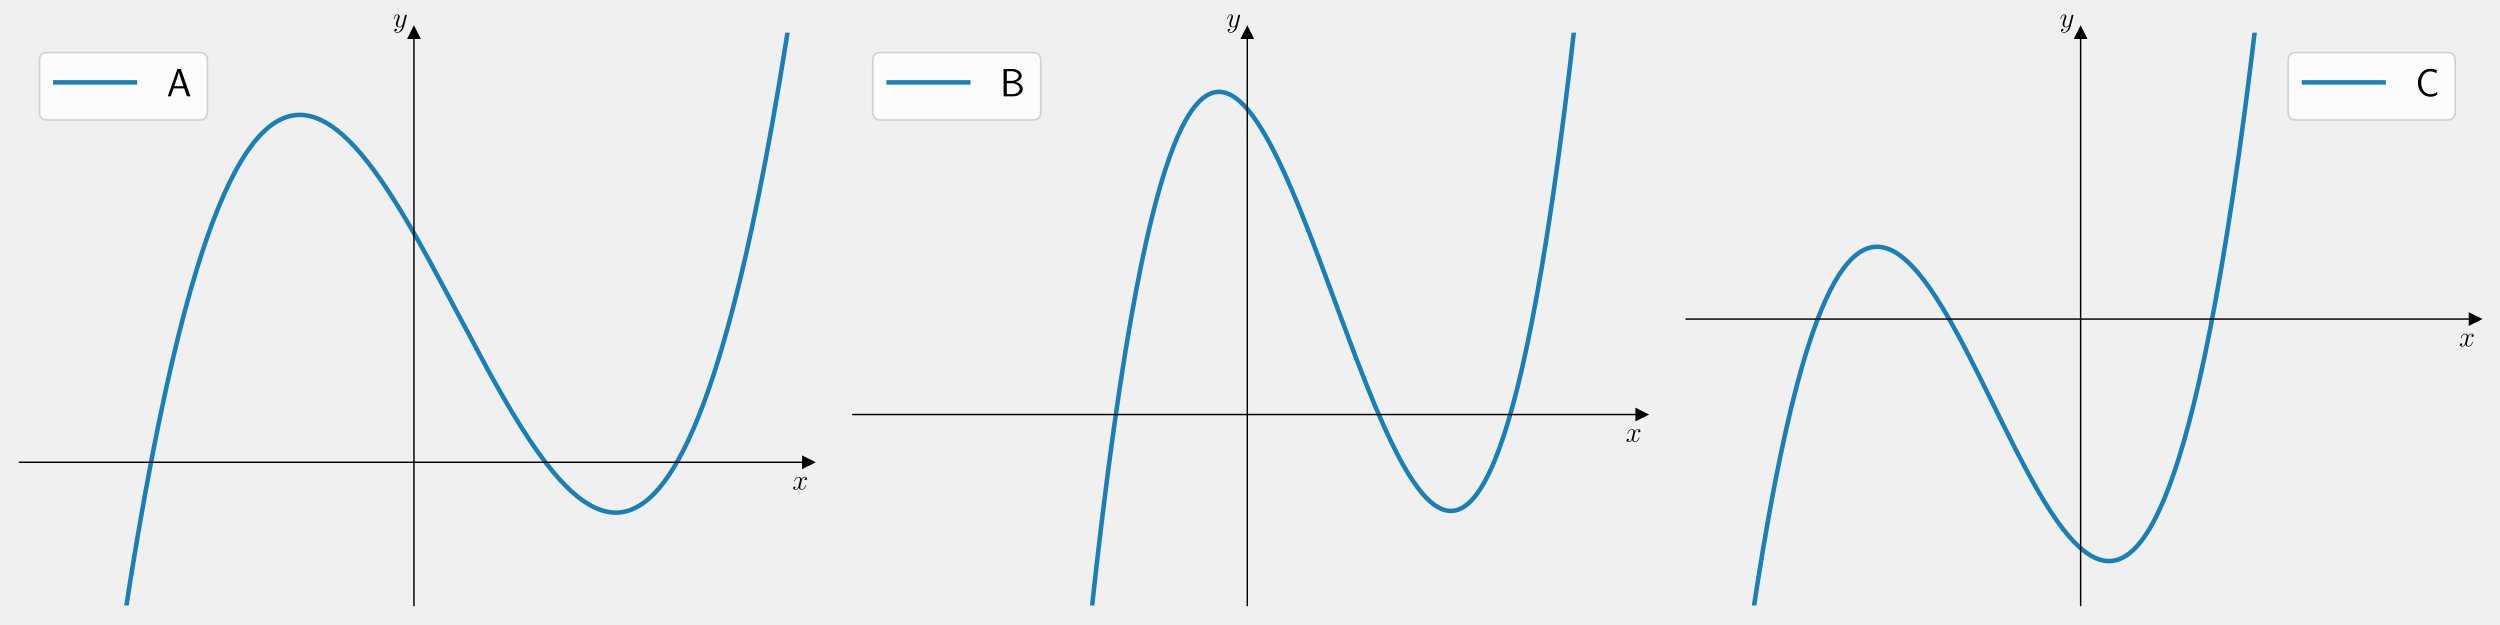
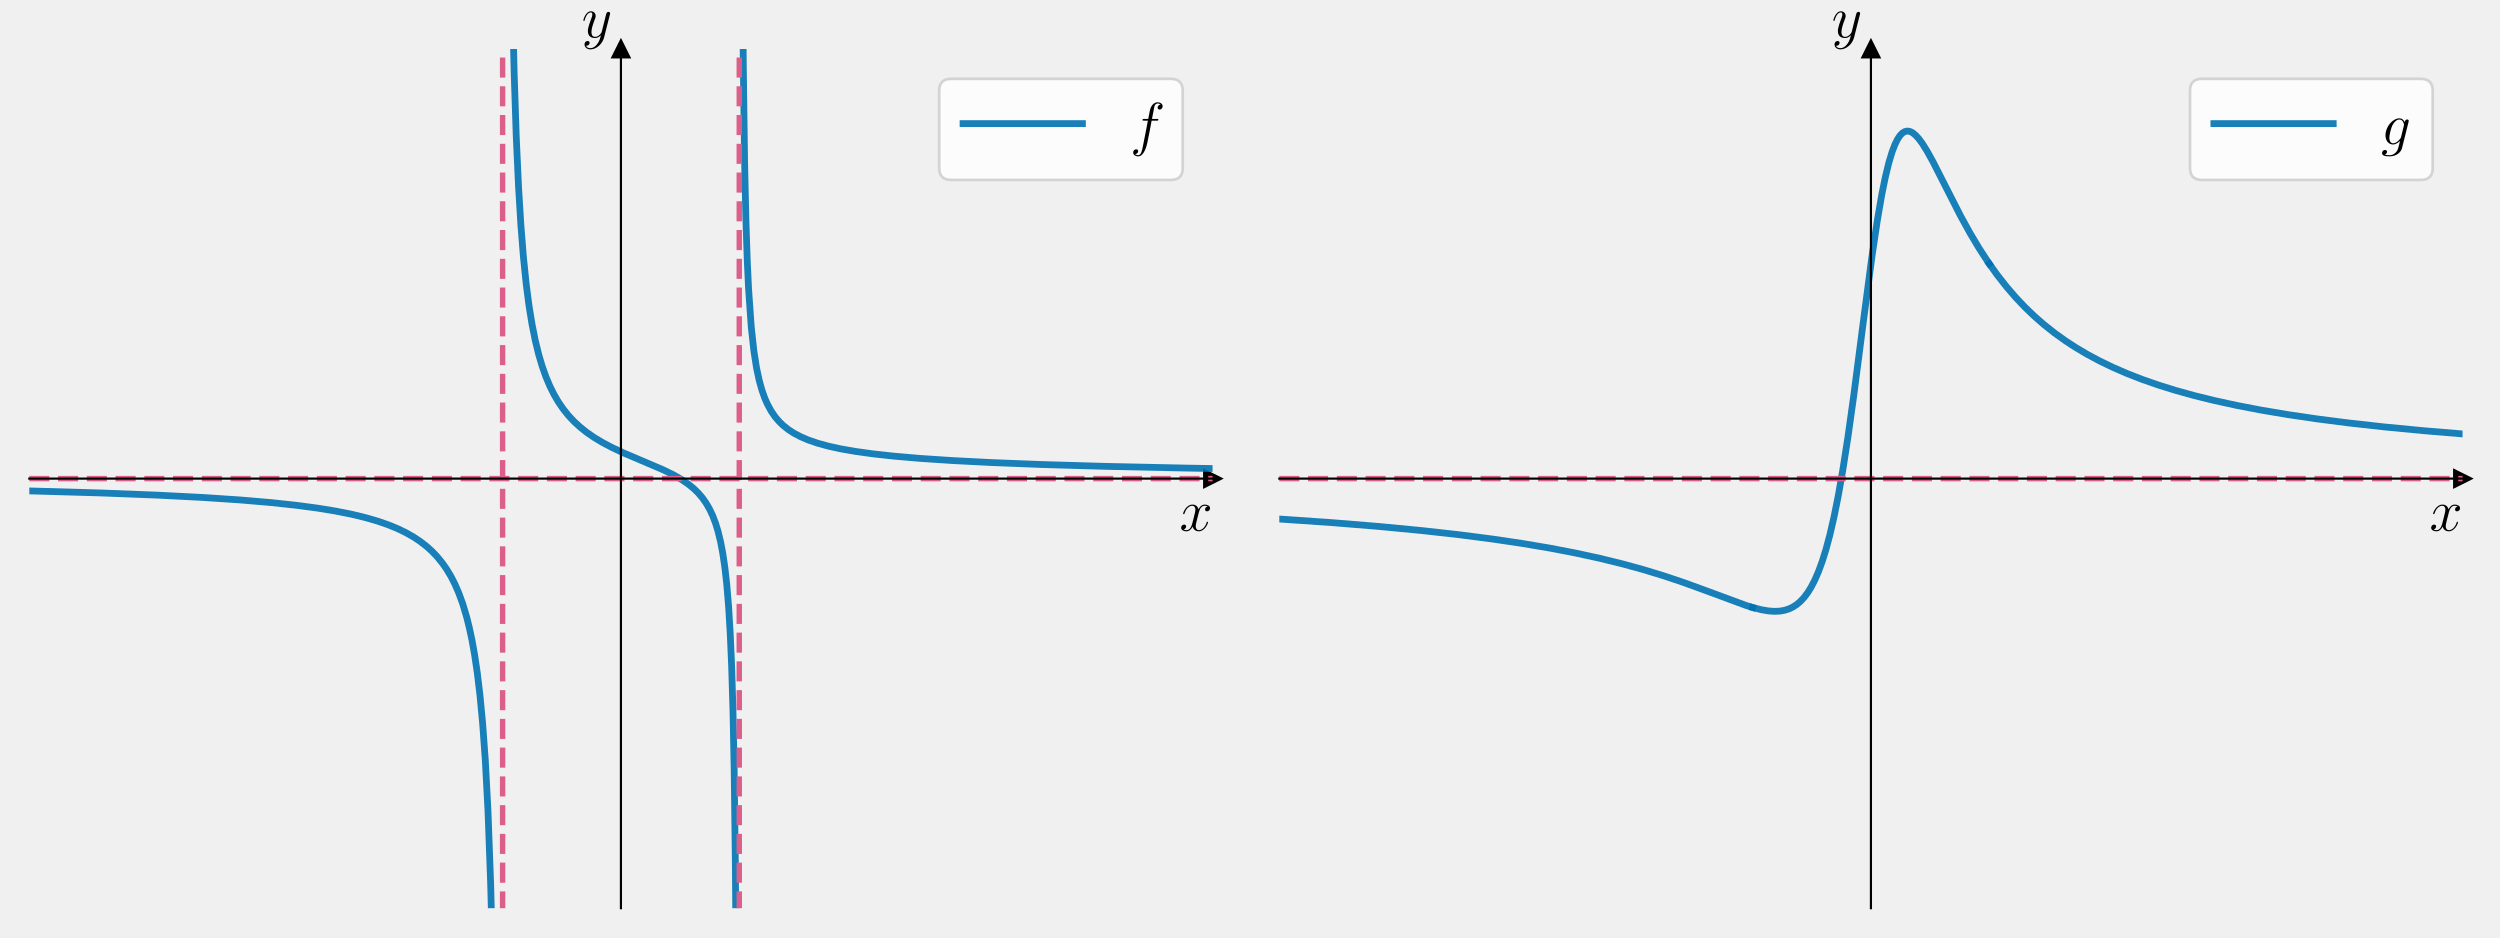
- <svg xmlns="http://www.w3.org/2000/svg" xmlns:xlink="http://www.w3.org/1999/xlink" version="1.1" width="1728.0px" viewBox="0 0 1728.0 432" height="432px">
+ <svg xmlns="http://www.w3.org/2000/svg" xmlns:xlink="http://www.w3.org/1999/xlink" version="1.1" width="1152.0px" viewBox="0 0 1152.0 432" height="432px">
  <g>
    <g transform="translate(0, 0) scale(1 1) translate(0, 0) scale(1.25 1.25) ">
      <defs>
        <style type="text/css">*{stroke-linejoin: round; stroke-linecap: butt}</style>
      </defs>
      <g id="figure_1">
        <g id="patch_1">
          <path d="M 0 345.6  L 460.8 345.6  L 460.8 0  L 0 0  L 0 345.6  z " style="fill: none" />
        </g>
        <g id="axes_1">
          <g id="patch_2">
            <path d="M 10.8 334.8  L 447 334.8  L 447 18.065  L 10.8 18.065  L 10.8 334.8  z " style="fill: none" />
          </g>
          <g id="matplotlib.axis_1">
            <g id="text_1">
-               <g transform="translate(438.1306 270.6857) scale(0.16 -0.16)">
+               <g transform="translate(434.8045 195.653) scale(0.22 -0.22)">
                <defs>
                  <path id="CMMI12-78" d="M 3034 2606  C 2829 2567 2752 2414 2752 2293  C 2752 2139 2874 2088 2963 2088  C 3155 2088 3290 2254 3290 2427  C 3290 2695 2982 2816 2714 2816  C 2323 2816 2106 2433 2048 2312  C 1901 2816 1504 2816 1389 2816  C 736 2816 390 1980 390 1839  C 390 1814 416 1782 461 1782  C 512 1782 525 1820 538 1846  C 755 2555 1184 2689 1370 2689  C 1658 2689 1715 2420 1715 2267  C 1715 2127 1677 1980 1600 1673  L 1382 798  C 1286 415 1101 64 762 64  C 730 64 570 64 435 147  C 666 192 717 383 717 460  C 717 588 621 664 499 664  C 346 664 179 530 179 326  C 179 57 480 -64 755 -64  C 1062 -64 1280 179 1414 441  C 1517 64 1837 -64 2074 -64  C 2726 -64 3072 773 3072 913  C 3072 945 3046 971 3008 971  C 2950 971 2944 939 2925 888  C 2752 326 2381 64 2093 64  C 1869 64 1747 230 1747 492  C 1747 632 1773 734 1875 1156  L 2099 2024  C 2195 2408 2413 2689 2707 2689  C 2720 2689 2899 2689 3034 2606  z " transform="scale(0.015625)" />
                </defs>
                <use xlink:href="#CMMI12-78" transform="scale(0.996264)" />
              </g>
            </g>
          </g>
          <g id="matplotlib.axis_2">
            <g id="text_2">
-               <g transform="translate(217.2897 14.96506) scale(0.16 -0.16)">
+               <g transform="translate(214.4359 13.80134) scale(0.22 -0.22)">
                <defs>
                  <path id="CMMI12-79" d="M 1683 -700  C 1510 -939 1261 -1152 947 -1152  C 870 -1152 563 -1152 467 -889  C 486 -895 518 -895 531 -895  C 723 -895 851 -729 851 -582  C 851 -435 730 -384 634 -384  C 531 -384 307 -458 307 -759  C 307 -1071 582 -1286 947 -1286  C 1587 -1286 2234 -700 2413 6  L 3040 2485  C 3046 2517 3059 2556 3059 2594  C 3059 2689 2982 2753 2886 2753  C 2829 2753 2694 2727 2643 2535  L 2170 658  C 2138 543 2138 530 2086 460  C 1958 281 1747 64 1440 64  C 1082 64 1050 415 1050 588  C 1050 952 1222 1443 1395 1903  C 1466 2088 1504 2178 1504 2305  C 1504 2574 1312 2816 998 2816  C 410 2816 173 1890 173 1839  C 173 1814 198 1782 243 1782  C 301 1782 307 1807 333 1897  C 486 2433 730 2689 979 2689  C 1037 2689 1146 2689 1146 2478  C 1146 2312 1075 2127 979 1884  C 666 1047 666 837 666 683  C 666 77 1101 -64 1421 -64  C 1606 -64 1837 -6 2061 230  L 2067 224  C 1971 -147 1907 -392 1683 -700  z " transform="scale(0.015625)" />
                </defs>
                <use xlink:href="#CMMI12-79" transform="scale(0.996264)" />
              </g>
            </g>
          </g>
          <g id="line2d_1">
            <defs>
-               <path id="m0d05bf165e" d="M 3 0  L -3 -3  L -3 3  z " style="stroke: #000000; stroke-linejoin: miter" />
-             </defs>
-             <g>
-               <use xlink:href="#m0d05bf165e" x="447" y="255.616" style="stroke: #000000; stroke-linejoin: miter" />
+               <path id="mceae7411a5" d="M 3 0  L -3 -3  L -3 3  z " style="stroke: #000000; stroke-linejoin: miter" />
+             </defs>
+             <g>
+               <use xlink:href="#mceae7411a5" x="447" y="176.432" style="stroke: #000000; stroke-linejoin: miter" />
            </g>
          </g>
          <g id="line2d_2">
            <defs>
-               <path id="m9602ef83db" d="M 0 -3  L -3 3  L 3 3  z " style="stroke: #000000; stroke-linejoin: miter" />
-             </defs>
-             <g>
-               <use xlink:href="#m9602ef83db" x="228.9" y="18.065" style="stroke: #000000; stroke-linejoin: miter" />
+               <path id="madfce6a0f4" d="M 0 -3  L -3 3  L 3 3  z " style="stroke: #000000; stroke-linejoin: miter" />
+             </defs>
+             <g>
+               <use xlink:href="#madfce6a0f4" x="228.9" y="18.065" style="stroke: #000000; stroke-linejoin: miter" />
            </g>
          </g>
          <g id="line2d_3">
-             <path d="M 68.066 346.6  L 72.049 321.107  L 75.99 297.278  L 79.932 274.81  L 83.766 254.227  L 87.495 235.397  L 91.223 217.705  L 94.844 201.585  L 98.36 186.921  L 101.875 173.203  L 105.283 160.784  L 108.585 149.564  L 111.888 139.122  L 115.083 129.744  L 118.172 121.34  L 121.261 113.574  L 124.244 106.666  L 127.12 100.542  L 129.996 94.934  L 132.766 90.01  L 135.535 85.542  L 138.198 81.667  L 140.755 78.326  L 143.311 75.349  L 145.761 72.829  L 148.211 70.627  L 150.554 68.813  L 152.898 67.278  L 155.241 66.015  L 157.478 65.057  L 159.715 64.336  L 161.952 63.846  L 164.189 63.582  L 166.426 63.538  L 168.663 63.709  L 171.006 64.112  L 173.35 64.738  L 175.8 65.624  L 178.356 66.793  L 181.019 68.268  L 183.789 70.069  L 186.665 72.219  L 189.647 74.735  L 192.736 77.636  L 196.039 81.051  L 199.447 84.899  L 203.069 89.325  L 206.904 94.366  L 211.058 100.204  L 215.425 106.729  L 220.219 114.298  L 225.438 122.964  L 231.297 133.132  L 238.114 145.423  L 246.955 161.855  L 270.496 205.848  L 277.42 218.17  L 283.279 228.153  L 288.498 236.619  L 293.291 243.977  L 297.659 250.284  L 301.707 255.755  L 305.541 260.576  L 309.163 264.78  L 312.572 268.405  L 315.874 271.591  L 318.963 274.265  L 321.945 276.553  L 324.715 278.406  L 327.378 279.932  L 329.934 281.152  L 332.491 282.124  L 334.941 282.815  L 337.284 283.249  L 339.628 283.454  L 341.865 283.43  L 344.102 283.188  L 346.338 282.72  L 348.575 282.021  L 350.812 281.086  L 353.049 279.909  L 355.286 278.485  L 357.63 276.722  L 359.973 274.676  L 362.316 272.339  L 364.766 269.578  L 367.216 266.486  L 369.773 262.899  L 372.436 258.761  L 375.099 254.205  L 377.868 249.012  L 380.638 243.346  L 383.514 236.951  L 386.497 229.754  L 389.479 221.971  L 392.568 213.278  L 395.764 203.592  L 398.959 193.186  L 402.262 181.658  L 405.564 169.327  L 408.972 155.735  L 412.487 140.781  L 416.003 124.852  L 419.624 107.4  L 423.353 88.306  L 427.081 68.041  L 430.915 45.95  L 434.75 22.566  L 438.413 -1  L 438.413 -1  " clip-path="url(#pc48e5bbf52)" style="fill: none; stroke: #0072b2; stroke-opacity: 0.9; stroke-width: 2.5; stroke-linecap: square" />
+             <path d="M 10.715 180.967  L 37.194 181.723  L 58.279 182.539  L 74.951 183.395  L 88.681 184.311  L 99.959 185.274  L 109.275 186.276  L 117.121 187.323  L 123.986 188.452  L 129.87 189.634  L 134.774 190.822  L 139.187 192.102  L 143.11 193.458  L 146.542 194.864  L 149.484 196.279  L 152.426 197.942  L 154.878 199.569  L 157.33 201.477  L 159.291 203.258  L 161.253 205.326  L 163.214 207.757  L 164.685 209.88  L 166.156 212.327  L 167.627 215.177  L 169.098 218.542  L 170.569 222.574  L 172.04 227.497  L 173.021 231.431  L 174.002 236.047  L 174.983 241.538  L 175.963 248.18  L 176.944 256.381  L 177.925 266.763  L 178.905 280.333  L 179.886 298.83  L 180.867 325.536  L 181.413 346.6  L 181.413 346.6  " clip-path="url(#p833a5fc183)" style="fill: none; stroke: #0072b2; stroke-opacity: 0.9; stroke-width: 2.5; stroke-linecap: square" />
+           </g>
+           <g id="line2d_4">
+             <path d="M 188.878 -1  L 189.544 27.149  L 190.311 50.342  L 191.164 69.024  L 192.017 82.984  L 192.955 94.765  L 193.978 104.728  L 195.002 112.601  L 196.11 119.46  L 197.304 125.443  L 198.583 130.671  L 199.863 134.993  L 201.227 138.849  L 202.677 142.297  L 204.212 145.384  L 205.832 148.158  L 207.623 150.773  L 209.499 153.117  L 211.546 155.316  L 213.763 157.369  L 216.236 159.347  L 218.965 161.237  L 222.035 163.088  L 225.617 164.979  L 229.966 167.012  L 236.277 169.689  L 244.634 173.262  L 248.386 175.115  L 251.286 176.787  L 253.673 178.417  L 255.72 180.088  L 257.426 181.757  L 258.961 183.563  L 260.325 185.505  L 261.604 187.724  L 262.713 190.081  L 263.736 192.754  L 264.674 195.791  L 265.612 199.622  L 266.465 204.109  L 267.233 209.359  L 267.915 215.473  L 268.597 223.69  L 269.194 233.622  L 269.706 245.471  L 270.217 262.563  L 270.644 283.91  L 271.07 317.79  L 271.304 346.6  L 271.304 346.6  " clip-path="url(#p833a5fc183)" style="fill: none; stroke: #0072b2; stroke-opacity: 0.9; stroke-width: 2.5; stroke-linecap: square" />
+           </g>
+           <g id="line2d_5">
+             <path d="M 273.835 -1  L 273.991 22.384  L 274.481 59.111  L 274.972 81.163  L 275.462 95.877  L 275.952 106.398  L 276.933 120.45  L 277.914 129.419  L 278.895 135.649  L 279.875 140.236  L 280.856 143.759  L 281.837 146.554  L 282.817 148.828  L 284.288 151.548  L 285.76 153.682  L 287.231 155.405  L 288.702 156.83  L 290.663 158.388  L 292.624 159.661  L 295.076 160.963  L 298.018 162.222  L 301.451 163.396  L 305.374 164.469  L 309.787 165.438  L 315.181 166.386  L 321.555 167.277  L 329.401 168.143  L 339.208 168.988  L 350.976 169.772  L 365.687 170.525  L 384.32 171.248  L 407.857 171.928  L 437.769 172.561  L 447.085 172.722  L 447.085 172.722  " clip-path="url(#p833a5fc183)" style="fill: none; stroke: #0072b2; stroke-opacity: 0.9; stroke-width: 2.5; stroke-linecap: square" />
+           </g>
+           <g id="LineCollection_1">
+             <path d="M 10.8 176.432  L 447 176.432  " clip-path="url(#p833a5fc183)" style="fill: none; stroke-dasharray: 7.4,3.2; stroke-dashoffset: 0; stroke: #dc5e8b; stroke-width: 2" />
+           </g>
+           <g id="LineCollection_2">
+             <path d="M 185.28 346.6  L 185.28 -1  " clip-path="url(#p833a5fc183)" style="fill: none; stroke-dasharray: 7.4,3.2; stroke-dashoffset: 0; stroke: #dc5e8b; stroke-width: 2" />
+           </g>
+           <g id="LineCollection_3">
+             <path d="M 272.52 346.6  L 272.52 -1  " clip-path="url(#p833a5fc183)" style="fill: none; stroke-dasharray: 7.4,3.2; stroke-dashoffset: 0; stroke: #dc5e8b; stroke-width: 2" />
          </g>
          <g id="patch_3">
            <path d="M 228.9 334.8  L 228.9 18.065  " style="fill: none; stroke: #000000; stroke-width: 0.8; stroke-linejoin: miter; stroke-linecap: square" />
          </g>
          <g id="patch_4">
            <path d="M 447 334.8  L 447 18.065  " style="fill: none" />
          </g>
          <g id="patch_5">
-             <path d="M 10.8 255.616  L 447 255.616  " style="fill: none; stroke: #000000; stroke-width: 0.8; stroke-linejoin: miter; stroke-linecap: square" />
+             <path d="M 10.8 176.432  L 447 176.432  " style="fill: none; stroke: #000000; stroke-width: 0.8; stroke-linejoin: miter; stroke-linecap: square" />
          </g>
          <g id="patch_6">
            <path d="M 10.8 18.065  L 447 18.065  " style="fill: none" />
          </g>
          <g id="legend_1">
            <g id="patch_7">
-               <path d="M 26.2 66.328  L 110.288 66.328  Q 114.688 66.328 114.688 61.928  L 114.688 33.465  Q 114.688 29.065 110.288 29.065  L 26.2 29.065  Q 21.8 29.065 21.8 33.465  L 21.8 61.928  Q 21.8 66.328 26.2 66.328  z " style="fill: #ffffff; opacity: 0.8; stroke: #cccccc; stroke-linejoin: miter" />
-             </g>
-             <g id="line2d_4">
-               <path d="M 30.6 45.565  L 52.6 45.565  L 74.6 45.565  " style="fill: none; stroke: #0072b2; stroke-opacity: 0.9; stroke-width: 2.5; stroke-linecap: square" />
+               <path d="M 350.622 66.328  L 431.6 66.328  Q 436 66.328 436 61.928  L 436 33.465  Q 436 29.065 431.6 29.065  L 350.622 29.065  Q 346.222 29.065 346.222 33.465  L 346.222 61.928  Q 346.222 66.328 350.622 66.328  z " style="fill: #ffffff; opacity: 0.8; stroke: #cccccc; stroke-linejoin: miter" />
+             </g>
+             <g id="line2d_6">
+               <path d="M 355.022 45.565  L 377.022 45.565  L 399.022 45.565  " style="fill: none; stroke: #0072b2; stroke-opacity: 0.9; stroke-width: 2.5; stroke-linecap: square" />
            </g>
            <g id="text_3">
-               <g transform="translate(92.2 53.26453) scale(0.22 -0.22)">
-                 <defs>
-                   <path id="CMSS17-41" d="M 2272 4416  L 1722 4416  L 166 0  L 653 0  L 1101 1280  L 2816 1280  L 3270 0  L 3827 0  L 2272 4416  z M 2694 1637  L 1222 1637  C 1530 2528 1914 3638 1958 3925  L 1965 3925  C 2010 3663 2138 3281 2246 2956  L 2694 1637  z " transform="scale(0.015625)" />
-                 </defs>
-                 <use xlink:href="#CMSS17-41" transform="scale(0.996264)" />
+               <g transform="translate(416.6217 53.26453) scale(0.22 -0.22)">
+                 <defs>
+                   <path id="CMMI12-66" d="M 2854 2566  C 2982 2566 3034 2566 3034 2688  C 3034 2752 2982 2752 2867 2752  L 2349 2752  C 2470 3429 2560 3897 2611 4107  C 2650 4265 2784 4416 2950 4416  C 3085 4416 3219 4358 3283 4298  C 3034 4272 2957 4082 2957 3969  C 2957 3837 3053 3759 3174 3759  C 3302 3759 3494 3870 3494 4119  C 3494 4393 3226 4544 2944 4544  C 2669 4544 2400 4334 2272 4078  C 2157 3848 2093 3611 1946 2752  L 1517 2752  C 1395 2752 1331 2752 1331 2637  C 1331 2566 1370 2566 1498 2566  L 1907 2566  C 1792 1976 1530 542 1382 -137  C 1274 -689 1178 -1152 858 -1152  C 838 -1152 653 -1152 538 -1031  C 864 -1005 864 -726 864 -720  C 864 -593 768 -517 646 -517  C 518 -517 326 -625 326 -867  C 326 -1140 608 -1280 858 -1280  C 1510 -1280 1779 -118 1850 199  C 1965 688 2278 2376 2310 2566  L 2854 2566  z " transform="scale(0.015625)" />
+                 </defs>
+                 <use xlink:href="#CMMI12-66" transform="scale(0.996264)" />
              </g>
            </g>
          </g>
        </g>
      </g>
      <defs>
-         <clipPath id="pc48e5bbf52">
+         <clipPath id="p833a5fc183">
          <rect x="10.8" y="18.065" width="436.2" height="316.735" />
        </clipPath>
      </defs>
    </g>
    <g transform="translate(576.0, 0) scale(1 1) translate(0, 0) scale(1.25 1.25) ">
      <defs>
        <style type="text/css">*{stroke-linejoin: round; stroke-linecap: butt}</style>
      </defs>
      <g id="figure_1">
        <g id="patch_1">
          <path d="M 0 345.6  L 460.8 345.6  L 460.8 0  L 0 0  L 0 345.6  z " style="fill: none" />
        </g>
        <g id="axes_1">
          <g id="patch_2">
            <path d="M 10.8 334.8  L 447 334.8  L 447 18.065  L 10.8 18.065  L 10.8 334.8  z " style="fill: none" />
          </g>
          <g id="matplotlib.axis_1">
            <g id="text_1">
-               <g transform="translate(438.1306 244.2911) scale(0.16 -0.16)">
+               <g transform="translate(434.8045 195.653) scale(0.22 -0.22)">
                <defs>
                  <path id="CMMI12-78" d="M 3034 2606  C 2829 2567 2752 2414 2752 2293  C 2752 2139 2874 2088 2963 2088  C 3155 2088 3290 2254 3290 2427  C 3290 2695 2982 2816 2714 2816  C 2323 2816 2106 2433 2048 2312  C 1901 2816 1504 2816 1389 2816  C 736 2816 390 1980 390 1839  C 390 1814 416 1782 461 1782  C 512 1782 525 1820 538 1846  C 755 2555 1184 2689 1370 2689  C 1658 2689 1715 2420 1715 2267  C 1715 2127 1677 1980 1600 1673  L 1382 798  C 1286 415 1101 64 762 64  C 730 64 570 64 435 147  C 666 192 717 383 717 460  C 717 588 621 664 499 664  C 346 664 179 530 179 326  C 179 57 480 -64 755 -64  C 1062 -64 1280 179 1414 441  C 1517 64 1837 -64 2074 -64  C 2726 -64 3072 773 3072 913  C 3072 945 3046 971 3008 971  C 2950 971 2944 939 2925 888  C 2752 326 2381 64 2093 64  C 1869 64 1747 230 1747 492  C 1747 632 1773 734 1875 1156  L 2099 2024  C 2195 2408 2413 2689 2707 2689  C 2720 2689 2899 2689 3034 2606  z " transform="scale(0.015625)" />
                </defs>
                <use xlink:href="#CMMI12-78" transform="scale(0.996264)" />
              </g>
            </g>
          </g>
          <g id="matplotlib.axis_2">
            <g id="text_2">
-               <g transform="translate(217.2897 14.96506) scale(0.16 -0.16)">
+               <g transform="translate(214.4359 13.80134) scale(0.22 -0.22)">
                <defs>
                  <path id="CMMI12-79" d="M 1683 -700  C 1510 -939 1261 -1152 947 -1152  C 870 -1152 563 -1152 467 -889  C 486 -895 518 -895 531 -895  C 723 -895 851 -729 851 -582  C 851 -435 730 -384 634 -384  C 531 -384 307 -458 307 -759  C 307 -1071 582 -1286 947 -1286  C 1587 -1286 2234 -700 2413 6  L 3040 2485  C 3046 2517 3059 2556 3059 2594  C 3059 2689 2982 2753 2886 2753  C 2829 2753 2694 2727 2643 2535  L 2170 658  C 2138 543 2138 530 2086 460  C 1958 281 1747 64 1440 64  C 1082 64 1050 415 1050 588  C 1050 952 1222 1443 1395 1903  C 1466 2088 1504 2178 1504 2305  C 1504 2574 1312 2816 998 2816  C 410 2816 173 1890 173 1839  C 173 1814 198 1782 243 1782  C 301 1782 307 1807 333 1897  C 486 2433 730 2689 979 2689  C 1037 2689 1146 2689 1146 2478  C 1146 2312 1075 2127 979 1884  C 666 1047 666 837 666 683  C 666 77 1101 -64 1421 -64  C 1606 -64 1837 -6 2061 230  L 2067 224  C 1971 -147 1907 -392 1683 -700  z " transform="scale(0.015625)" />
                </defs>
                <use xlink:href="#CMMI12-79" transform="scale(0.996264)" />
              </g>
            </g>
          </g>
          <g id="line2d_1">
            <defs>
-               <path id="m696b4b33ea" d="M 3 0  L -3 -3  L -3 3  z " style="stroke: #000000; stroke-linejoin: miter" />
-             </defs>
-             <g>
-               <use xlink:href="#m696b4b33ea" x="447" y="229.222" style="stroke: #000000; stroke-linejoin: miter" />
+               <path id="m7a708f3a58" d="M 3 0  L -3 -3  L -3 3  z " style="stroke: #000000; stroke-linejoin: miter" />
+             </defs>
+             <g>
+               <use xlink:href="#m7a708f3a58" x="447" y="176.432" style="stroke: #000000; stroke-linejoin: miter" />
            </g>
          </g>
          <g id="line2d_2">
            <defs>
-               <path id="m3cce5cead5" d="M 0 -3  L -3 3  L 3 3  z " style="stroke: #000000; stroke-linejoin: miter" />
-             </defs>
-             <g>
-               <use xlink:href="#m3cce5cead5" x="228.9" y="18.065" style="stroke: #000000; stroke-linejoin: miter" />
+               <path id="m0f7223bc29" d="M 0 -3  L -3 3  L 3 3  z " style="stroke: #000000; stroke-linejoin: miter" />
+             </defs>
+             <g>
+               <use xlink:href="#m0f7223bc29" x="228.9" y="18.065" style="stroke: #000000; stroke-linejoin: miter" />
            </g>
          </g>
          <g id="line2d_3">
-             <path d="M 141.824 346.6  L 145.228 315.611  L 148.637 286.607  L 151.939 260.39  L 155.135 236.738  L 158.33 214.731  L 161.419 194.983  L 164.402 177.301  L 167.385 160.944  L 170.261 146.394  L 173.03 133.487  L 175.8 121.636  L 178.463 111.21  L 181.019 102.071  L 183.469 94.093  L 185.919 86.859  L 188.263 80.616  L 190.499 75.26  L 192.736 70.477  L 194.867 66.441  L 196.891 63.064  L 198.915 60.123  L 200.832 57.727  L 202.643 55.805  L 204.454 54.207  L 206.158 52.99  L 207.862 52.047  L 209.46 51.404  L 211.058 50.99  L 212.656 50.799  L 214.253 50.827  L 215.851 51.066  L 217.556 51.55  L 219.26 52.263  L 221.071 53.265  L 222.988 54.59  L 225.012 56.275  L 227.142 58.354  L 229.379 60.86  L 231.723 63.825  L 234.279 67.436  L 236.942 71.592  L 239.818 76.505  L 242.907 82.237  L 246.21 88.842  L 249.831 96.601  L 253.772 105.583  L 258.14 116.097  L 263.253 129.014  L 269.537 145.538  L 280.189 174.304  L 289.244 198.485  L 295.102 213.509  L 299.896 225.216  L 304.156 235.054  L 307.991 243.362  L 311.506 250.458  L 314.702 256.428  L 317.685 261.546  L 320.454 265.877  L 323.117 269.63  L 325.567 272.705  L 327.91 275.29  L 330.041 277.323  L 332.065 278.962  L 333.982 280.243  L 335.793 281.201  L 337.604 281.905  L 339.308 282.331  L 341.012 282.519  L 342.61 282.474  L 344.208 282.21  L 345.806 281.72  L 347.404 281  L 349.001 280.044  L 350.706 278.759  L 352.41 277.192  L 354.221 275.213  L 356.032 272.901  L 357.949 270.082  L 359.867 266.872  L 361.89 263.05  L 364.021 258.533  L 366.151 253.498  L 368.388 247.638  L 370.732 240.855  L 373.075 233.396  L 375.525 224.856  L 378.081 215.116  L 380.744 204.046  L 383.407 192.01  L 386.177 178.44  L 389.053 163.183  L 391.929 146.707  L 394.912 128.3  L 398.001 107.781  L 401.09 85.745  L 404.285 61.309  L 407.481 35.164  L 410.783 6.306  L 411.586 -1  L 411.586 -1  " clip-path="url(#p987682e486)" style="fill: none; stroke: #0072b2; stroke-opacity: 0.9; stroke-width: 2.5; stroke-linecap: square" />
+             <path d="M 10.715 191.323  L 30.329 192.675  L 47.491 194.073  L 63.182 195.572  L 76.912 197.102  L 89.171 198.68  L 100.449 200.35  L 110.747 202.093  L 120.063 203.886  L 128.89 205.806  L 137.226 207.849  L 145.071 210.003  L 152.426 212.245  L 159.782 214.709  L 168.118 217.744  L 182.828 223.181  L 185.28 223.943  L 185.28 223.943  " clip-path="url(#p18dffdf1da)" style="fill: none; stroke: #0072b2; stroke-opacity: 0.9; stroke-width: 2.5; stroke-linecap: square" />
+           </g>
+           <g id="line2d_4">
+             <path d="M 185.28 223.943  L 188.521 224.769  L 191.164 225.216  L 193.381 225.369  L 195.343 225.279  L 197.048 224.982  L 198.669 224.47  L 200.118 223.781  L 201.483 222.9  L 202.847 221.754  L 204.212 220.302  L 205.576 218.499  L 206.855 216.443  L 208.22 213.808  L 209.584 210.659  L 210.949 206.933  L 212.313 202.571  L 213.763 197.172  L 215.298 190.532  L 216.833 182.892  L 218.539 173.212  L 220.415 161.172  L 222.547 145.966  L 225.787 120.98  L 229.284 94.487  L 231.245 81.319  L 232.865 71.91  L 234.23 65.19  L 235.509 59.954  L 236.703 56.004  L 237.726 53.321  L 238.664 51.407  L 239.602 49.984  L 240.455 49.089  L 241.223 48.583  L 241.99 48.34  L 242.758 48.338  L 243.525 48.554  L 244.378 49.026  L 245.401 49.874  L 246.51 51.092  L 247.874 52.94  L 249.58 55.664  L 251.797 59.675  L 255.294 66.538  L 261.86 79.438  L 265.442 85.939  L 268.682 91.375  L 271.838 96.248  L 272.52 97.248  L 272.52 97.248  " clip-path="url(#p18dffdf1da)" style="fill: none; stroke: #0072b2; stroke-opacity: 0.9; stroke-width: 2.5; stroke-linecap: square" />
+           </g>
+           <g id="line2d_5">
+             <path d="M 272.52 97.248  L 275.462 101.352  L 278.895 105.731  L 282.327 109.707  L 285.76 113.321  L 289.192 116.611  L 292.624 119.611  L 296.547 122.725  L 300.47 125.544  L 304.393 128.104  L 308.806 130.713  L 313.219 133.072  L 318.123 135.438  L 323.517 137.774  L 328.91 139.869  L 334.795 141.92  L 341.169 143.906  L 348.034 145.812  L 355.389 147.628  L 363.725 149.448  L 372.552 151.146  L 382.359 152.802  L 393.147 154.395  L 404.915 155.908  L 418.155 157.383  L 432.865 158.794  L 447.085 159.975  L 447.085 159.975  " clip-path="url(#p18dffdf1da)" style="fill: none; stroke: #0072b2; stroke-opacity: 0.9; stroke-width: 2.5; stroke-linecap: square" />
+           </g>
+           <g id="LineCollection_1">
+             <path d="M 10.8 176.432  L 447 176.432  " clip-path="url(#p18dffdf1da)" style="fill: none; stroke-dasharray: 7.4,3.2; stroke-dashoffset: 0; stroke: #dc5e8b; stroke-width: 2" />
          </g>
          <g id="patch_3">
            <path d="M 228.9 334.8  L 228.9 18.065  " style="fill: none; stroke: #000000; stroke-width: 0.8; stroke-linejoin: miter; stroke-linecap: square" />
          </g>
          <g id="patch_4">
            <path d="M 447 334.8  L 447 18.065  " style="fill: none" />
          </g>
          <g id="patch_5">
-             <path d="M 10.8 229.222  L 447 229.222  " style="fill: none; stroke: #000000; stroke-width: 0.8; stroke-linejoin: miter; stroke-linecap: square" />
+             <path d="M 10.8 176.432  L 447 176.432  " style="fill: none; stroke: #000000; stroke-width: 0.8; stroke-linejoin: miter; stroke-linecap: square" />
          </g>
          <g id="patch_6">
            <path d="M 10.8 18.065  L 447 18.065  " style="fill: none" />
          </g>
          <g id="legend_1">
            <g id="patch_7">
-               <path d="M 26.2 66.328  L 110.314 66.328  Q 114.714 66.328 114.714 61.928  L 114.714 33.465  Q 114.714 29.065 110.314 29.065  L 26.2 29.065  Q 21.8 29.065 21.8 33.465  L 21.8 61.928  Q 21.8 66.328 26.2 66.328  z " style="fill: #ffffff; opacity: 0.8; stroke: #cccccc; stroke-linejoin: miter" />
-             </g>
-             <g id="line2d_4">
-               <path d="M 30.6 45.565  L 52.6 45.565  L 74.6 45.565  " style="fill: none; stroke: #0072b2; stroke-opacity: 0.9; stroke-width: 2.5; stroke-linecap: square" />
+               <path d="M 350.924 66.328  L 431.6 66.328  Q 436 66.328 436 61.928  L 436 33.465  Q 436 29.065 431.6 29.065  L 350.924 29.065  Q 346.524 29.065 346.524 33.465  L 346.524 61.928  Q 346.524 66.328 350.924 66.328  z " style="fill: #ffffff; opacity: 0.8; stroke: #cccccc; stroke-linejoin: miter" />
+             </g>
+             <g id="line2d_6">
+               <path d="M 355.324 45.565  L 377.324 45.565  L 399.324 45.565  " style="fill: none; stroke: #0072b2; stroke-opacity: 0.9; stroke-width: 2.5; stroke-linecap: square" />
            </g>
            <g id="text_3">
-               <g transform="translate(92.2 53.26453) scale(0.22 -0.22)">
-                 <defs>
-                   <path id="CMSS17-42" d="M 570 4416  L 570 0  L 2163 0  C 3034 0 3667 574 3667 1200  C 3667 1685 3251 2176 2502 2317  C 3334 2558 3501 3040 3501 3313  C 3501 3883 2874 4416 1997 4416  L 570 4416  z M 1088 2496  L 1088 4059  L 1824 4059  C 2483 4059 3002 3724 3002 3306  C 3002 2926 2592 2496 1766 2496  L 1088 2496  z M 1088 357  L 1088 2107  L 1939 2107  C 2630 2107 3162 1679 3162 1206  C 3162 772 2694 357 1984 357  L 1088 357  z " transform="scale(0.015625)" />
-                 </defs>
-                 <use xlink:href="#CMSS17-42" transform="scale(0.996264)" />
+               <g transform="translate(416.9236 53.26453) scale(0.22 -0.22)">
+                 <defs>
+                   <path id="CMMI12-67" d="M 2163 811  C 2138 709 2125 683 2042 588  C 1779 249 1510 128 1312 128  C 1101 128 902 294 902 734  C 902 1073 1094 1788 1235 2076  C 1421 2433 1709 2689 1978 2689  C 2400 2689 2483 2165 2483 2127  L 2464 2037  L 2163 811  z M 2560 2395  C 2477 2580 2298 2816 1978 2816  C 1280 2816 486 1941 486 990  C 486 326 890 0 1299 0  C 1638 0 1939 268 2054 396  L 1914 -171  C 1824 -516 1786 -674 1555 -894  C 1293 -1152 1050 -1152 909 -1152  C 717 -1152 557 -1139 397 -1089  C 602 -1033 653 -858 653 -789  C 653 -689 576 -588 435 -588  C 282 -588 115 -714 115 -922  C 115 -1180 378 -1280 922 -1280  C 1747 -1280 2176 -753 2259 -410  L 2970 2435  C 2989 2511 2989 2524 2989 2536  C 2989 2625 2918 2695 2822 2695  C 2669 2695 2579 2567 2560 2395  z " transform="scale(0.015625)" />
+                 </defs>
+                 <use xlink:href="#CMMI12-67" transform="scale(0.996264)" />
              </g>
            </g>
          </g>
        </g>
      </g>
      <defs>
-         <clipPath id="p987682e486">
-           <rect x="10.8" y="18.065" width="436.2" height="316.735" />
-         </clipPath>
-       </defs>
-     </g>
-     <g transform="translate(1152.0, 0) scale(1 1) translate(0, 0) scale(1.25 1.25) ">
-       <defs>
-         <style type="text/css">*{stroke-linejoin: round; stroke-linecap: butt}</style>
-       </defs>
-       <g id="figure_1">
-         <g id="patch_1">
-           <path d="M 0 345.6  L 460.8 345.6  L 460.8 0  L 0 0  L 0 345.6  z " style="fill: none" />
-         </g>
-         <g id="axes_1">
-           <g id="patch_2">
-             <path d="M 10.8 334.8  L 447 334.8  L 447 18.065  L 10.8 18.065  L 10.8 334.8  z " style="fill: none" />
-           </g>
-           <g id="matplotlib.axis_1">
-             <g id="text_1">
-               <g transform="translate(438.1306 191.5019) scale(0.16 -0.16)">
-                 <defs>
-                   <path id="CMMI12-78" d="M 3034 2606  C 2829 2567 2752 2414 2752 2293  C 2752 2139 2874 2088 2963 2088  C 3155 2088 3290 2254 3290 2427  C 3290 2695 2982 2816 2714 2816  C 2323 2816 2106 2433 2048 2312  C 1901 2816 1504 2816 1389 2816  C 736 2816 390 1980 390 1839  C 390 1814 416 1782 461 1782  C 512 1782 525 1820 538 1846  C 755 2555 1184 2689 1370 2689  C 1658 2689 1715 2420 1715 2267  C 1715 2127 1677 1980 1600 1673  L 1382 798  C 1286 415 1101 64 762 64  C 730 64 570 64 435 147  C 666 192 717 383 717 460  C 717 588 621 664 499 664  C 346 664 179 530 179 326  C 179 57 480 -64 755 -64  C 1062 -64 1280 179 1414 441  C 1517 64 1837 -64 2074 -64  C 2726 -64 3072 773 3072 913  C 3072 945 3046 971 3008 971  C 2950 971 2944 939 2925 888  C 2752 326 2381 64 2093 64  C 1869 64 1747 230 1747 492  C 1747 632 1773 734 1875 1156  L 2099 2024  C 2195 2408 2413 2689 2707 2689  C 2720 2689 2899 2689 3034 2606  z " transform="scale(0.015625)" />
-                 </defs>
-                 <use xlink:href="#CMMI12-78" transform="scale(0.996264)" />
-               </g>
-             </g>
-           </g>
-           <g id="matplotlib.axis_2">
-             <g id="text_2">
-               <g transform="translate(217.2897 14.96506) scale(0.16 -0.16)">
-                 <defs>
-                   <path id="CMMI12-79" d="M 1683 -700  C 1510 -939 1261 -1152 947 -1152  C 870 -1152 563 -1152 467 -889  C 486 -895 518 -895 531 -895  C 723 -895 851 -729 851 -582  C 851 -435 730 -384 634 -384  C 531 -384 307 -458 307 -759  C 307 -1071 582 -1286 947 -1286  C 1587 -1286 2234 -700 2413 6  L 3040 2485  C 3046 2517 3059 2556 3059 2594  C 3059 2689 2982 2753 2886 2753  C 2829 2753 2694 2727 2643 2535  L 2170 658  C 2138 543 2138 530 2086 460  C 1958 281 1747 64 1440 64  C 1082 64 1050 415 1050 588  C 1050 952 1222 1443 1395 1903  C 1466 2088 1504 2178 1504 2305  C 1504 2574 1312 2816 998 2816  C 410 2816 173 1890 173 1839  C 173 1814 198 1782 243 1782  C 301 1782 307 1807 333 1897  C 486 2433 730 2689 979 2689  C 1037 2689 1146 2689 1146 2478  C 1146 2312 1075 2127 979 1884  C 666 1047 666 837 666 683  C 666 77 1101 -64 1421 -64  C 1606 -64 1837 -6 2061 230  L 2067 224  C 1971 -147 1907 -392 1683 -700  z " transform="scale(0.015625)" />
-                 </defs>
-                 <use xlink:href="#CMMI12-79" transform="scale(0.996264)" />
-               </g>
-             </g>
-           </g>
-           <g id="line2d_1">
-             <defs>
-               <path id="meef4bdd88f" d="M 3 0  L -3 -3  L -3 3  z " style="stroke: #000000; stroke-linejoin: miter" />
-             </defs>
-             <g>
-               <use xlink:href="#meef4bdd88f" x="447" y="176.432" style="stroke: #000000; stroke-linejoin: miter" />
-             </g>
-           </g>
-           <g id="line2d_2">
-             <defs>
-               <path id="me6c9583161" d="M 0 -3  L -3 3  L 3 3  z " style="stroke: #000000; stroke-linejoin: miter" />
-             </defs>
-             <g>
-               <use xlink:href="#me6c9583161" x="228.9" y="18.065" style="stroke: #000000; stroke-linejoin: miter" />
-             </g>
-           </g>
-           <g id="line2d_3">
-             <path d="M 46.578 346.6  L 49.893 324.688  L 53.195 304.269  L 56.497 285.222  L 59.693 268.063  L 62.888 252.124  L 65.977 237.844  L 68.96 225.083  L 71.943 213.302  L 74.819 202.847  L 77.588 193.596  L 80.358 185.125  L 83.021 177.696  L 85.577 171.208  L 88.027 165.565  L 90.477 160.472  L 92.821 156.099  L 95.057 152.37  L 97.294 149.063  L 99.425 146.296  L 101.555 143.893  L 103.579 141.939  L 105.603 140.296  L 107.52 139.019  L 109.438 138.007  L 111.355 137.253  L 113.166 136.772  L 114.977 136.509  L 116.894 136.462  L 118.811 136.647  L 120.729 137.055  L 122.753 137.721  L 124.777 138.621  L 126.907 139.812  L 129.144 141.321  L 131.487 143.173  L 133.937 145.395  L 136.6 148.121  L 139.37 151.283  L 142.352 155.036  L 145.548 159.428  L 148.957 164.501  L 152.685 170.462  L 156.733 177.364  L 161.313 185.634  L 166.532 195.536  L 173.03 208.371  L 185.813 234.267  L 193.695 249.935  L 199.341 260.683  L 204.134 269.348  L 208.395 276.602  L 212.23 282.703  L 215.745 287.891  L 219.047 292.371  L 222.136 296.187  L 225.012 299.386  L 227.675 302.023  L 230.232 304.244  L 232.575 305.997  L 234.812 307.406  L 236.942 308.498  L 238.966 309.301  L 240.99 309.866  L 242.907 310.175  L 244.825 310.258  L 246.636 310.12  L 248.446 309.769  L 250.257 309.196  L 252.068 308.397  L 253.985 307.298  L 255.903 305.931  L 257.82 304.289  L 259.844 302.251  L 261.868 299.892  L 263.998 297.051  L 266.129 293.836  L 268.366 290.045  L 270.603 285.819  L 272.946 280.913  L 275.396 275.246  L 277.846 269.016  L 280.402 261.898  L 283.065 253.795  L 285.728 244.973  L 288.498 235.014  L 291.374 223.804  L 294.25 211.686  L 297.233 198.136  L 300.215 183.557  L 303.304 167.347  L 306.5 149.357  L 309.696 130.093  L 312.998 108.815  L 316.406 85.351  L 319.815 60.323  L 323.33 32.836  L 326.845 3.602  L 327.38 -1  L 327.38 -1  " clip-path="url(#p575fb92b86)" style="fill: none; stroke: #0072b2; stroke-opacity: 0.9; stroke-width: 2.5; stroke-linecap: square" />
-           </g>
-           <g id="patch_3">
-             <path d="M 228.9 334.8  L 228.9 18.065  " style="fill: none; stroke: #000000; stroke-width: 0.8; stroke-linejoin: miter; stroke-linecap: square" />
-           </g>
-           <g id="patch_4">
-             <path d="M 447 334.8  L 447 18.065  " style="fill: none" />
-           </g>
-           <g id="patch_5">
-             <path d="M 10.8 176.432  L 447 176.432  " style="fill: none; stroke: #000000; stroke-width: 0.8; stroke-linejoin: miter; stroke-linecap: square" />
-           </g>
-           <g id="patch_6">
-             <path d="M 10.8 18.065  L 447 18.065  " style="fill: none" />
-           </g>
-           <g id="legend_1">
-             <g id="patch_7">
-               <path d="M 348.032 66.328  L 431.6 66.328  Q 436 66.328 436 61.928  L 436 33.465  Q 436 29.065 431.6 29.065  L 348.032 29.065  Q 343.632 29.065 343.632 33.465  L 343.632 61.928  Q 343.632 66.328 348.032 66.328  z " style="fill: #ffffff; opacity: 0.8; stroke: #cccccc; stroke-linejoin: miter" />
-             </g>
-             <g id="line2d_4">
-               <path d="M 352.432 45.565  L 374.432 45.565  L 396.432 45.565  " style="fill: none; stroke: #0072b2; stroke-opacity: 0.9; stroke-width: 2.5; stroke-linecap: square" />
-             </g>
-             <g id="text_3">
-               <g transform="translate(414.0317 53.26453) scale(0.22 -0.22)">
-                 <defs>
-                   <path id="CMSS17-43" d="M 3501 714  C 3072 427 2874 344 2355 344  C 1459 344 934 1303 934 2179  C 934 3112 1472 4032 2381 4032  C 2790 4032 3059 3918 3386 3715  L 3475 4217  C 3168 4370 2778 4440 2387 4440  C 1158 4440 397 3316 397 2179  C 397 927 1299 -64 2323 -64  C 2874 -64 3066 -19 3539 280  L 3501 714  z " transform="scale(0.015625)" />
-                 </defs>
-                 <use xlink:href="#CMSS17-43" transform="scale(0.996264)" />
-               </g>
-             </g>
-           </g>
-         </g>
-       </g>
-       <defs>
-         <clipPath id="p575fb92b86">
+         <clipPath id="p18dffdf1da">
          <rect x="10.8" y="18.065" width="436.2" height="316.735" />
        </clipPath>
      </defs>
    </g>
  </g>
</svg>
